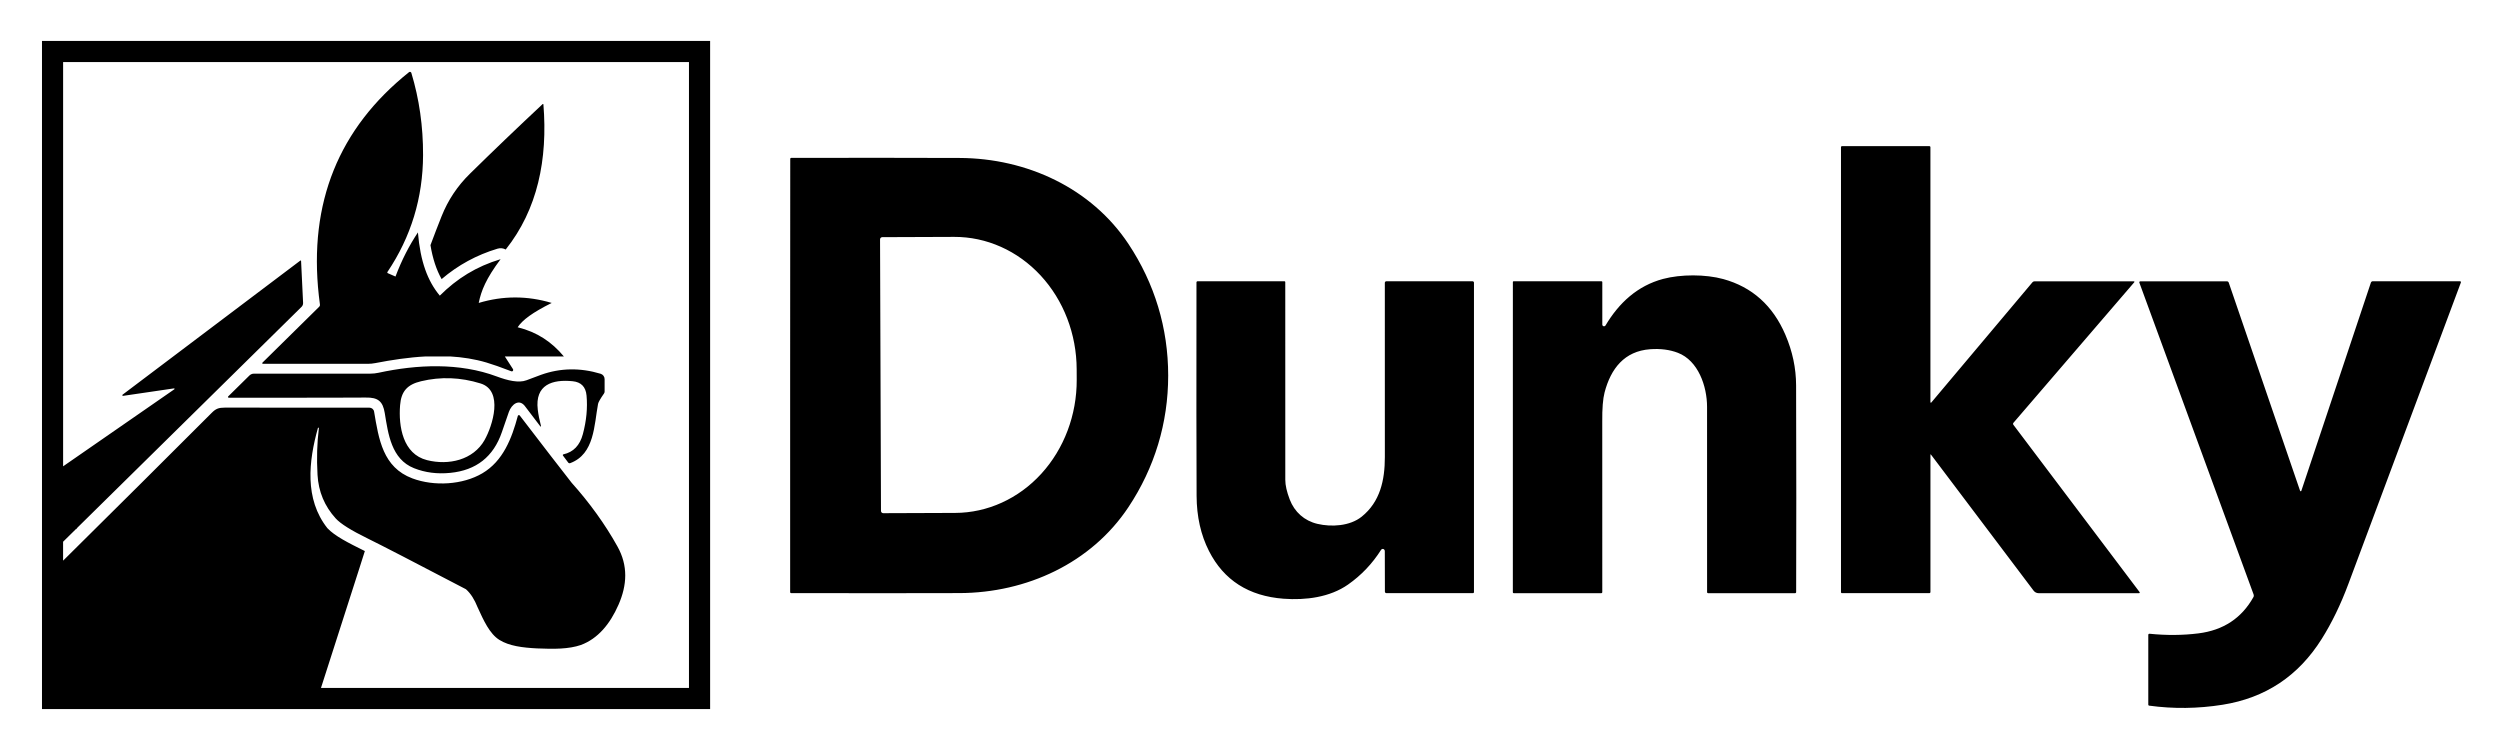
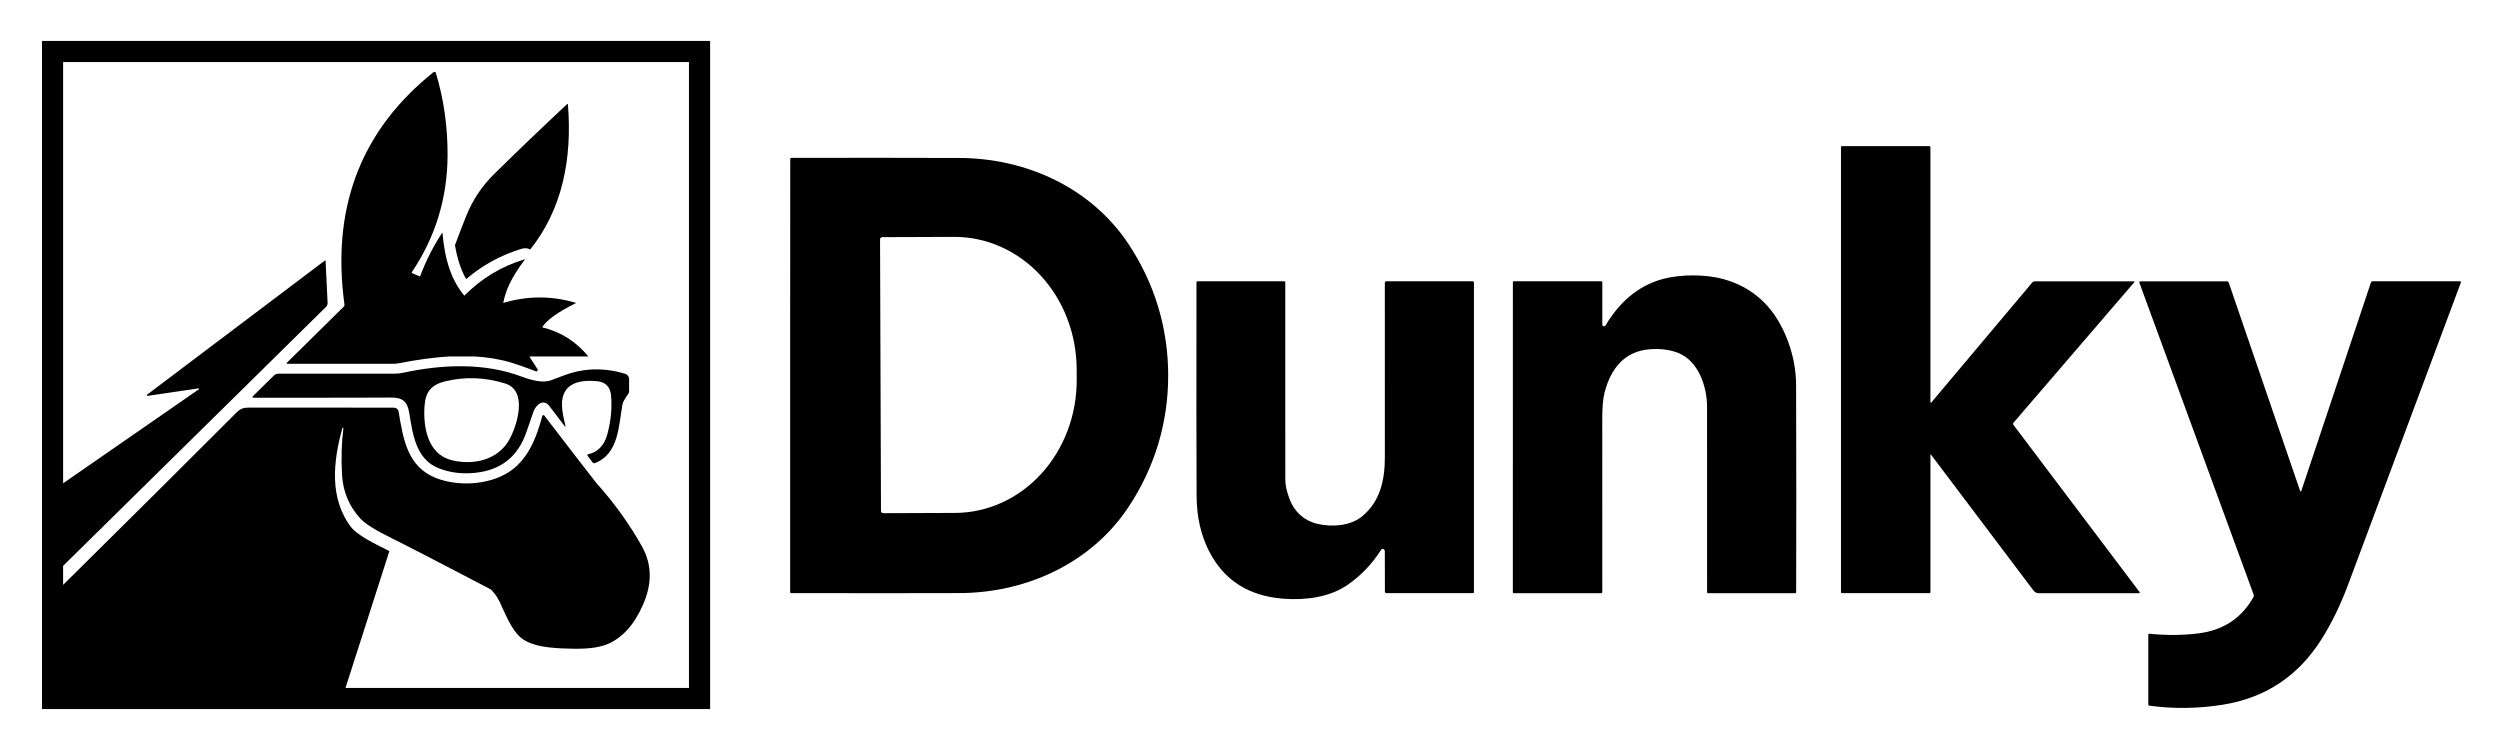
<svg xmlns="http://www.w3.org/2000/svg" viewBox="0 0 1020 306" width="1020" height="306">
-   <path d="m17.13 16.7h272.6v272.6h-272.6zm112.95 157.99c.01-.04 0-.09-.03-.13c-.02-.04-.06-.07-.11-.08c-.04-.01-.09-.01-.13.01c-.04.02-.08.05-.09.09c-3.78 13.53-5.57 29.01 3.86 40.92c2.98 3.18 8.44 5.95 15.28 9.33l-2.03 6.38v.01l-15.87 49.45h150.14v-255.35h-255.35v164.94l33.6-23.27h0l11.79-8.17c.04-.02.07-.06.08-.1c.01-.04.01-.09-.01-.13c-.02-.04-.05-.08-.09-.1c-.04-.02-.09-.03-.13-.03l-20.77 3.05c-.06.01-.12 0-.18-.04c-.05-.03-.1-.08-.12-.13c-.02-.06-.03-.12-.01-.17c.02-.06.05-.11.1-.14l72.52-54.71c.03-.02.06-.04.1-.04c.04 0 .07 0 .1.02c.03.02.06.04.08.07c.02.03.03.06.03.1l.82 17.08c.02.31-.03.61-.14.9c-.11.29-.28.54-.5.76l-63.68 62.73l-27.75 27.33c-.21.21-.39.44-.54.69v-.16l-5.31 5.23v7.72l1.19-1.17c20.75-20.53 40.57-40.25 59.47-59.16h0c1.66-1.67 2.81-2.11 5.3-2.11c21.65.03 41.32.04 59.02.02c.46 0 .9.16 1.25.45c.35.3.59.71.66 1.16c1.9 11.31 3.6 22.74 15.61 27.24c8.92 3.34 20.56 2.64 28.55-2.07c8.48-4.99 12.04-14.29 14.48-23.42c.02-.08.07-.16.13-.21c.06-.06.14-.1.22-.11c.08-.02.17-.01.25.02c.08.03.15.08.2.15c9.61 12.55 16.67 21.7 21.18 27.45c7.2 8.02 13.66 16.95 18.62 25.88c4.47 7.94 3.97 15.88.5 23.82c-3.47 7.94-8.44 13.89-15.38 16.47c-4.96 1.69-10.92 1.69-17.86 1.39c-5.95-.3-11.41-.99-15.38-3.47c-3.97-2.48-6.45-7.94-8.93-13.4c-1.19-2.98-2.68-5.46-4.71-7.27c-21.17-11.08-34.54-17.98-40.12-20.72c-6.71-3.28-11.04-6-13-8.15c-4.57-5.01-7.05-10.95-7.44-17.81c-.38-6.7-.2-13.03.55-19zm346.54-21.45c0 19.36-5.55 37.61-16.21 53.66c-15.17 22.86-41.56 34.98-68.92 35.08c-18.27.06-41.19.06-68.74.01c-.1 0-.19-.04-.26-.11c-.07-.07-.11-.16-.11-.26c-.01-15.29-.01-44.77 0-88.42c.01-43.65.03-73.13.04-88.42c0-.1.04-.19.11-.26c.07-.07.16-.11.26-.11c27.55-.04 50.47-.03 68.74.04c27.36.11 53.74 12.25 68.9 35.11c10.65 16.06 16.2 34.31 16.19 53.68zm394.18-38.1l-49.32 57.37c-.09.11-.15.24-.15.39c-.01.14.04.29.12.4l51.51 68.28c.03.04.06.09.06.14c.01.05 0 .1-.03.15c-.02.05-.06.09-.1.11c-.05.03-.1.04-.15.04h-40.97c-.4 0-.8-.09-1.15-.27c-.36-.18-.67-.44-.91-.76l-41.91-55.56c-.01-.02-.03-.03-.05-.03c-.02-.01-.04-.01-.06 0c-.02.01-.04.02-.05.04c-.01.02-.02.04-.02.06v56.05c0 .12-.05.24-.14.33c-.09.09-.2.13-.33.13h-35.63c-.11 0-.21-.04-.28-.12c-.08-.07-.12-.18-.12-.28v-181.57c0-.11.04-.21.12-.29c.08-.08.18-.12.29-.12h35.7c.1 0 .2.04.27.11c.07.07.11.17.11.28v104.08c0 .04.02.08.04.12c.03.03.06.06.1.07c.04.01.08.02.12.01c.04-.01.08-.04.1-.07l41.27-49.06c.11-.13.24-.23.4-.3c.15-.07.32-.1.48-.1h40.48c.04 0 .09.01.13.03c.04.02.07.06.09.1c.02.04.03.09.02.13c-.01.04-.03.08-.05.12zm67.63 85.1c.02.06.05.11.1.14c.05.04.1.05.16.05c.06 0 .12-.02.16-.05c.05-.04.08-.09.1-.14l28.37-84.93c.06-.16.16-.31.3-.41c.14-.1.31-.15.48-.15h35.59c.06 0 .12.01.17.04c.06.03.1.07.14.12c.03.05.05.11.06.17c.01.06 0 .12-.02.18c-19.94 53.35-35.23 94.33-45.88 122.93c-3.13 8.41-6.77 15.92-10.92 22.52c-9.5 15.12-22.98 24.06-40.44 26.83c-10.08 1.6-20.07 1.72-29.97.36c-.09-.01-.18-.06-.24-.13c-.06-.07-.09-.16-.09-.25v-28.51c0-.06.01-.13.04-.18c.03-.06.06-.11.11-.15c.05-.04.1-.07.16-.09c.06-.02.12-.03.19-.02c6.91.7 13.56.65 19.94-.15c10.17-1.27 17.66-6.21 22.46-14.81c.09-.16.14-.33.15-.51c.01-.18-.01-.36-.07-.53l-46.62-127.25c-.02-.06-.03-.13-.02-.19c.01-.07.03-.13.07-.18c.04-.05.09-.1.14-.13c.06-.03.12-.05.19-.05h35.32c.17 0 .33.05.47.15c.14.1.24.24.3.4zm-321.18-85.17c0-.04.01-.08.02-.12c.02-.04.04-.07.07-.1c.03-.03.07-.05.1-.07c.04-.02.08-.02.12-.02h35.87c.08 0 .16.03.22.09c.06.06.09.14.09.23v17.34c0 .15.05.3.14.43c.09.12.22.21.37.25c.15.04.31.03.45-.02c.14-.06.27-.16.35-.29c5.48-9.21 13.03-16.19 23.48-18.99c7.25-1.93 17.29-1.94 24.58.06c11.77 3.25 20.22 10.82 25.33 22.73c2.89 6.73 4.35 13.61 4.37 20.66c.1 33.06.11 61.17.02 84.34c0 .11-.05.22-.13.3c-.08.08-.19.13-.3.13h-35.52c-.1 0-.2-.04-.28-.11c-.07-.07-.11-.17-.11-.28c.01-33.65 0-58.86-.01-75.61c0-8.5-3.63-18.89-11.89-22.07c-3.35-1.29-7.14-1.77-11.37-1.46c-10.44.78-16 7.86-18.56 17.65c-.67 2.57-.99 6.53-.94 11.87c.03 3.39.03 26.6.01 69.63c0 .1-.04.2-.11.27c-.07.07-.17.11-.27.11h-35.76c-.09 0-.18-.04-.25-.1c-.07-.07-.1-.15-.1-.25zm-93.2-.32c.04 0 .09.01.13.03c.04.02.08.04.11.07c.03.03.05.07.07.11c.02.04.03.08.03.13c-.01 22.94-.01 49.83.01 80.68c0 2.21.61 4.89 1.82 8.05c1.94 5.06 5.93 8.66 11.3 9.92c5.68 1.34 13.23.93 18.04-2.93c7.55-6.06 9.46-14.94 9.46-24.3c-.01-31.23-.01-54.94-.01-71.13c0-.16.07-.32.18-.44c.12-.12.27-.18.44-.18h35.18c.15 0 .3.06.4.17c.11.11.17.25.17.4v126.24c0 .12-.05.23-.13.31c-.08.08-.19.13-.31.13h-35.27c-.16 0-.32-.06-.44-.18c-.12-.11-.19-.27-.19-.43c-.02-.65-.03-6.11-.04-16.38q0-.44-.15-.69c-.07-.12-.17-.21-.29-.28c-.12-.07-.25-.1-.39-.1c-.14 0-.27.03-.39.1c-.12.07-.22.16-.29.27c-3.59 5.67-8.09 10.4-13.5 14.19c-7.4 5.18-17.27 6.45-26.29 5.77c-14.24-1.08-24.38-7.56-30.43-19.45c-3.33-6.55-5.02-14.06-5.06-22.53c-.09-16.03-.1-45.06-.05-87.09c0-.12.05-.23.13-.32c.08-.09.19-.13.31-.13zm-164.99-17.09l.38 110.8c0 .12.02.24.07.35c.05.11.11.21.2.3c.09.09.19.15.3.2c.11.04.23.07.35.07l29.35-.11c13.2-.05 25.84-5.79 35.14-15.98c9.3-10.19 14.5-23.98 14.45-38.34l-.02-4.32c-.02-7.11-1.34-14.15-3.86-20.71c-2.52-6.56-6.21-12.52-10.85-17.53c-4.64-5.01-10.14-8.98-16.19-11.68c-6.05-2.7-12.53-4.08-19.07-4.06l-29.35.11c-.24 0-.47.1-.64.27c-.17.17-.26.4-.26.64zm-200.99 13.29c-.03.04-.04.09-.05.14c-.01.05 0 .1.01.15c.01.05.04.09.07.13c.03.04.07.07.12.09c1.06.46 2.11.92 3.14 1.37c2.55-6.77 5.66-12.76 9.15-18c.99 11.91 3.97 19.85 8.93 25.8c6.95-6.95 14.89-11.91 24.81-14.89c-5.95 7.94-7.94 12.9-8.93 17.86q14.89-4.47 29.77 0c-7.94 3.97-11.91 6.95-13.89 9.92c7.94 1.98 13.89 5.95 18.86 11.91h-24.09c1.65 2.62 2.76 4.34 3.33 5.18c.07.1.1.23.1.35c-.01.12-.05.24-.13.34c-.08.1-.18.17-.3.2c-.12.03-.25.03-.36-.02c-4.32-1.66-7.71-2.86-10.17-3.58c-4.78-1.41-9.72-2.18-14.74-2.47h-10.05c-6.9.36-13.82 1.41-20.52 2.71c-1.01.2-2.03.3-3.06.3h-42.8c-.06 0-.11-.02-.16-.05c-.05-.03-.08-.07-.1-.12c-.02-.05-.03-.11-.02-.16c.01-.05.04-.1.08-.14l23.19-22.85c.11-.1.19-.23.24-.38c.05-.14.06-.3.04-.45c-.17-1.23-.32-2.47-.46-3.72q-6.25-56.73 36.8-91.13c.08-.06.17-.1.26-.12c.1-.02.19-.01.29.02c.09.03.18.08.25.15c.07.07.12.16.15.25c3.22 10.65 4.82 21.83 4.78 33.55c-.06 17.43-4.9 33.31-14.52 47.65zm62.4 63.03c-3.93-5.14-5.95-7.79-6.06-7.96c-2.52-3.67-5.68-1.04-6.78 2.01c-.21.57-1.17 3.34-2.88 8.32c-3.43 10-10.44 15.53-21.03 16.58c-5.33.53-10.26-.1-14.78-1.9c-9.3-3.68-10.57-14.06-11.96-22.51c-.78-4.78-2.72-6.42-7.8-6.32c-2.77.06-21.38.08-55.84.07c-.06 0-.13-.02-.18-.05c-.05-.03-.1-.09-.12-.14c-.02-.06-.03-.12-.02-.19c.01-.06.04-.12.09-.16l8.65-8.52c.5-.49 1.16-.76 1.86-.76h47.44c1.14 0 2.27-.12 3.37-.36c15.81-3.42 33.04-4.18 48.28 1.52c4.36 1.63 8.92 2.75 12.09 1.54q4.2-1.61 5.95-2.23q11.79-4.21 24.32-.42c.46.14.87.43 1.16.82c.29.39.45.86.45 1.35v5.1c0 .28-.09.55-.25.78c-1.49 2.14-2.3 3.55-2.42 4.23c-1.63 8.6-1.39 20.49-11.39 24.19c-.14.05-.29.06-.43.01c-.14-.04-.26-.13-.35-.24l-2.15-2.86c-.03-.04-.05-.09-.06-.15c-.01-.05 0-.11.01-.16c.02-.05.05-.09.09-.13c.04-.03.09-.06.14-.07c4.07-.9 6.72-3.65 7.94-8.25c1.46-5.46 1.96-10.71 1.5-15.74c-.32-3.55-2.21-5.49-5.66-5.84c-8.24-.83-15.46 1.36-14.24 11.6c.23 1.96.67 4.19 1.32 6.69c.01.04.02.07 0 .11c-.01.04-.04.06-.07.08c-.03.02-.07.02-.11.01c-.04-.01-.07-.04-.09-.07zm.91-131.51c.03-.02.06-.04.1-.04c.03-.01.07-.01.1.01q.06.01.09.06c.02.03.04.06.04.1c1.81 22.44-2.37 42.85-15.38 59.2q-1.61-.86-3.37-.33q-12.72 3.82-22.78 12.4q-3.2-5.65-4.55-13.85c1.56-4.17 3.06-8.1 4.53-11.77c2.62-6.58 6.45-12.34 11.49-17.29c9.46-9.29 19.36-18.79 29.73-28.48zm-23.64 136.99c3.19-5.63 7.82-20.08-1.67-23.01c-8.15-2.53-16.25-2.83-24.29-.9c-5.68 1.35-8.1 4.19-8.54 9.76c-.7 8.7 1.14 19.95 11 22.43c8.75 2.2 18.83.02 23.51-8.27z" />
+   <path d="m17.13 16.7h272.6v272.6h-272.6zm122.95 157.99c.01-.04 0-.09-.03-.13c-.02-.04-.06-.07-.11-.08c-.04-.01-.09-.01-.13.01c-.04.02-.08.05-.09.09c-3.78 13.53-5.57 29.01 3.86 40.92c2.98 3.18 8.44 5.95 15.28 9.33l-2.03 6.38v.01l-15.87 49.45h140.14v-255.35h-255.35v171.87l43.6-30.2h0l11.79-8.17c.04-.02.07-.06.08-.1c.01-.04.01-.09-.01-.13c-.02-.04-.05-.08-.09-.1c-.04-.02-.09-.03-.13-.03l-20.77 3.05c-.06.01-.12 0-.18-.04c-.05-.03-.1-.08-.12-.13c-.02-.06-.03-.12-.01-.17c.02-.06.05-.11.1-.14l72.52-54.71c.03-.02.06-.04.1-.04c.04 0 .07 0 .1.02c.03.02.06.04.08.07c.02.03.03.06.03.1l.82 17.08c.02.31-.03.61-.14.9c-.11.29-.28.54-.5.76l-63.68 62.73l-27.75 27.33c-.21.21-.39.44-.54.69v-.16l-15.31 15.08v7.76l11.19-11.07c20.75-20.53 40.57-40.25 59.47-59.16h0c1.66-1.67 2.81-2.11 5.3-2.11c21.65.03 41.32.04 59.02.02c.46 0 .9.16 1.25.45c.35.3.59.71.66 1.16c1.9 11.31 3.6 22.74 15.61 27.24c8.92 3.34 20.56 2.64 28.55-2.07c8.48-4.99 12.04-14.29 14.48-23.42c.02-.08.07-.16.13-.21c.06-.06.14-.1.22-.11c.08-.02.17-.01.25.02c.08.03.15.08.2.15c9.61 12.55 16.67 21.7 21.18 27.45c7.2 8.02 13.66 16.95 18.62 25.88c4.47 7.94 3.97 15.88.5 23.82c-3.47 7.94-8.44 13.89-15.38 16.47c-4.96 1.69-10.92 1.69-17.86 1.39c-5.95-.3-11.41-.99-15.38-3.47c-3.97-2.48-6.45-7.94-8.93-13.4c-1.19-2.98-2.68-5.46-4.71-7.27c-21.17-11.08-34.54-17.98-40.12-20.72c-6.71-3.28-11.04-6-13-8.15c-4.57-5.01-7.05-10.95-7.44-17.81c-.38-6.7-.2-13.03.55-19zm336.54-21.45c0 19.36-5.55 37.61-16.21 53.66c-15.17 22.86-41.56 34.98-68.92 35.08c-18.27.06-41.19.06-68.74.01c-.1 0-.19-.04-.26-.11c-.07-.07-.11-.16-.11-.26c-.01-15.29-.01-44.77 0-88.42c.01-43.65.03-73.13.04-88.42c0-.1.04-.19.11-.26c.07-.07.16-.11.26-.11c27.55-.04 50.47-.03 68.74.04c27.36.11 53.74 12.25 68.9 35.11c10.65 16.06 16.2 34.31 16.19 53.68zm394.18-38.1l-49.32 57.37c-.09.11-.15.24-.15.39c-.01.14.04.29.12.4l51.51 68.28c.03.04.06.09.06.14c.01.05 0 .1-.03.15c-.02.05-.06.09-.1.11c-.05.03-.1.04-.15.04h-40.97c-.4 0-.8-.09-1.15-.27c-.36-.18-.67-.44-.91-.76l-41.91-55.56c-.01-.02-.03-.03-.05-.03c-.02-.01-.04-.01-.06 0c-.02.01-.04.02-.05.04c-.01.02-.02.04-.02.06v56.05c0 .12-.05.24-.14.33c-.09.09-.2.13-.33.13h-35.63c-.11 0-.21-.04-.28-.12c-.08-.07-.12-.18-.12-.28v-181.57c0-.11.04-.21.12-.29c.08-.08.18-.12.29-.12h35.7c.1 0 .2.04.27.11c.07.07.11.17.11.28v104.08c0 .04.02.08.04.12c.03.03.06.06.1.07c.04.01.08.02.12.01c.04-.01.08-.04.1-.07l41.27-49.06c.11-.13.24-.23.4-.3c.15-.07.32-.1.48-.1h40.48c.04 0 .09.01.13.03c.04.02.07.06.09.1c.02.04.03.09.02.13c-.01.04-.03.08-.05.12zm67.63 85.1c.02.06.05.11.1.14c.05.04.1.05.16.05c.06 0 .12-.02.16-.05c.05-.04.08-.09.1-.14l28.37-84.93c.06-.16.16-.31.3-.41c.14-.1.31-.15.48-.15h35.59c.06 0 .12.01.17.04c.06.03.1.07.14.12c.03.05.05.11.06.17c.01.06 0 .12-.02.18c-19.94 53.35-35.23 94.33-45.88 122.93c-3.13 8.41-6.77 15.92-10.92 22.52c-9.5 15.12-22.98 24.06-40.44 26.83c-10.08 1.6-20.07 1.72-29.97.36c-.09-.01-.18-.06-.24-.13c-.06-.07-.09-.16-.09-.25v-28.51c0-.06.01-.13.04-.18c.03-.06.06-.11.11-.15c.05-.04.1-.07.16-.09c.06-.02.12-.03.19-.02c6.91.7 13.56.65 19.94-.15c10.17-1.27 17.66-6.21 22.46-14.81c.09-.16.14-.33.15-.51c.01-.18-.01-.36-.07-.53l-46.62-127.25c-.02-.06-.03-.13-.02-.19c.01-.07.03-.13.07-.18c.04-.05.09-.1.14-.13c.06-.03.12-.05.19-.05h35.32c.17 0 .33.05.47.15c.14.1.24.24.3.4zm-321.18-85.17c0-.04.01-.08.02-.12c.02-.04.04-.07.07-.1c.03-.03.07-.05.1-.07c.04-.02.08-.02.12-.02h35.87c.08 0 .16.03.22.09c.06.06.09.14.09.23v17.34c0 .15.05.3.14.43c.09.12.22.21.37.25c.15.04.31.03.45-.02c.14-.06.27-.16.35-.29c5.48-9.21 13.03-16.19 23.48-18.99c7.25-1.93 17.29-1.94 24.58.06c11.77 3.25 20.22 10.82 25.33 22.73c2.89 6.73 4.35 13.61 4.37 20.66c.1 33.06.11 61.17.02 84.34c0 .11-.05.22-.13.3c-.08.08-.19.13-.3.13h-35.52c-.1 0-.2-.04-.28-.11c-.07-.07-.11-.17-.11-.28c.01-33.65 0-58.86-.01-75.61c0-8.5-3.63-18.89-11.89-22.07c-3.35-1.29-7.14-1.77-11.37-1.46c-10.44.78-16 7.86-18.56 17.65c-.67 2.57-.99 6.53-.94 11.87c.03 3.39.03 26.6.01 69.63c0 .1-.04.2-.11.27c-.07.07-.17.11-.27.11h-35.76c-.09 0-.18-.04-.25-.1c-.07-.07-.1-.15-.1-.25zm-93.2-.32c.04 0 .09.01.13.03c.04.02.08.04.11.07c.03.03.05.07.07.11c.02.04.03.08.03.13c-.01 22.94-.01 49.83.01 80.68c0 2.21.61 4.89 1.82 8.05c1.94 5.06 5.93 8.66 11.3 9.92c5.68 1.34 13.23.93 18.04-2.93c7.55-6.06 9.46-14.94 9.46-24.3c-.01-31.23-.01-54.94-.01-71.13c0-.16.07-.32.18-.44c.12-.12.27-.18.44-.18h35.18c.15 0 .3.06.4.17c.11.11.17.25.17.4v126.24c0 .12-.05.23-.13.31c-.08.08-.19.13-.31.13h-35.27c-.16 0-.32-.06-.44-.18c-.12-.11-.19-.27-.19-.43c-.02-.65-.03-6.11-.04-16.38q0-.44-.15-.69c-.07-.12-.17-.21-.29-.28c-.12-.07-.25-.1-.39-.1c-.14 0-.27.03-.39.1c-.12.07-.22.16-.29.27c-3.59 5.67-8.09 10.4-13.5 14.19c-7.4 5.18-17.27 6.45-26.29 5.77c-14.24-1.08-24.38-7.56-30.43-19.45c-3.33-6.55-5.02-14.06-5.06-22.53c-.09-16.03-.1-45.06-.05-87.09c0-.12.05-.23.13-.32c.08-.09.19-.13.31-.13zm-164.99-17.09l.38 110.8c0 .12.02.24.07.35c.05.11.11.21.2.3c.09.09.19.15.3.2c.11.04.23.07.35.07l29.35-.11c13.2-.05 25.84-5.79 35.14-15.98c9.3-10.19 14.5-23.98 14.45-38.34l-.02-4.32c-.02-7.11-1.34-14.15-3.86-20.71c-2.52-6.56-6.21-12.52-10.85-17.53c-4.64-5.01-10.14-8.98-16.19-11.68c-6.05-2.7-12.53-4.08-19.07-4.06l-29.35.11c-.24 0-.47.1-.64.27c-.17.17-.26.4-.26.64zm-190.99 13.29c-.03.04-.04.09-.05.14c-.01.05 0 .1.01.15c.01.05.04.09.07.13c.03.04.07.07.12.09c1.06.46 2.11.92 3.14 1.37c2.55-6.77 5.66-12.76 9.15-18c.99 11.91 3.97 19.85 8.93 25.8c6.95-6.95 14.89-11.91 24.81-14.89c-5.95 7.94-7.94 12.9-8.93 17.86q14.89-4.47 29.77 0c-7.94 3.97-11.91 6.95-13.89 9.92c7.94 1.98 13.89 5.95 18.86 11.91h-24.09c1.65 2.62 2.76 4.34 3.33 5.18c.07.1.1.23.1.35c-.01.12-.05.24-.13.34c-.08.1-.18.17-.3.2c-.12.03-.25.03-.36-.02c-4.32-1.66-7.71-2.86-10.17-3.58c-4.78-1.41-9.72-2.18-14.74-2.47h-10.05c-6.9.36-13.82 1.41-20.52 2.71c-1.01.2-2.03.3-3.06.3h-42.8c-.06 0-.11-.02-.16-.05c-.05-.03-.08-.07-.1-.12c-.02-.05-.03-.11-.02-.16c.01-.05.04-.1.08-.14l23.19-22.85c.11-.1.19-.23.24-.38c.05-.14.06-.3.04-.45c-.17-1.23-.32-2.47-.46-3.72q-6.25-56.73 36.8-91.13c.08-.06.17-.1.26-.12c.1-.02.19-.01.29.02c.09.03.18.08.25.15c.07.07.12.16.15.25c3.22 10.65 4.82 21.83 4.78 33.55c-.06 17.43-4.9 33.31-14.52 47.65zm62.4 63.03c-3.93-5.14-5.95-7.79-6.06-7.96c-2.52-3.67-5.68-1.04-6.78 2.01c-.21.57-1.17 3.34-2.88 8.32c-3.43 10-10.44 15.53-21.03 16.58c-5.33.53-10.26-.1-14.78-1.9c-9.3-3.68-10.57-14.06-11.96-22.51c-.78-4.78-2.72-6.42-7.8-6.32c-2.77.06-21.38.08-55.84.07c-.06 0-.13-.02-.18-.05c-.05-.03-.1-.09-.12-.14c-.02-.06-.03-.12-.02-.19c.01-.06.04-.12.09-.16l8.65-8.52c.5-.49 1.16-.76 1.86-.76h47.44c1.14 0 2.27-.12 3.37-.36c15.81-3.42 33.04-4.18 48.28 1.52c4.36 1.63 8.92 2.75 12.09 1.54q4.2-1.61 5.95-2.23q11.79-4.21 24.32-.42c.46.14.87.43 1.16.82c.29.39.45.86.45 1.35v5.1c0 .28-.09.55-.25.78c-1.49 2.14-2.3 3.55-2.42 4.23c-1.63 8.6-1.39 20.49-11.39 24.19c-.14.05-.29.06-.43.01c-.14-.04-.26-.13-.35-.24l-2.15-2.86c-.03-.04-.05-.09-.06-.15c-.01-.05 0-.11.01-.16c.02-.05.05-.09.09-.13c.04-.03.09-.06.14-.07c4.07-.9 6.72-3.65 7.94-8.25c1.46-5.46 1.96-10.71 1.5-15.74c-.32-3.55-2.21-5.49-5.66-5.84c-8.24-.83-15.46 1.36-14.24 11.6c.23 1.96.67 4.19 1.32 6.69c.01.04.02.07 0 .11c-.01.04-.04.06-.07.08c-.03.02-.07.02-.11.01c-.04-.01-.07-.04-.09-.07zm.91-131.51c.03-.02.06-.04.1-.04c.03-.01.07-.01.1.01q.06.01.09.06c.02.03.04.06.04.1c1.81 22.44-2.37 42.85-15.38 59.2q-1.61-.86-3.37-.33q-12.72 3.82-22.78 12.4q-3.2-5.65-4.55-13.85c1.56-4.17 3.06-8.1 4.53-11.77c2.62-6.58 6.45-12.34 11.49-17.29c9.46-9.29 19.36-18.79 29.73-28.48zm-23.64 136.99c3.19-5.63 7.82-20.08-1.67-23.01c-8.15-2.53-16.25-2.83-24.29-.9c-5.68 1.35-8.1 4.19-8.54 9.76c-.7 8.7 1.14 19.95 11 22.43c8.75 2.2 18.83.02 23.51-8.27z" />
</svg>
